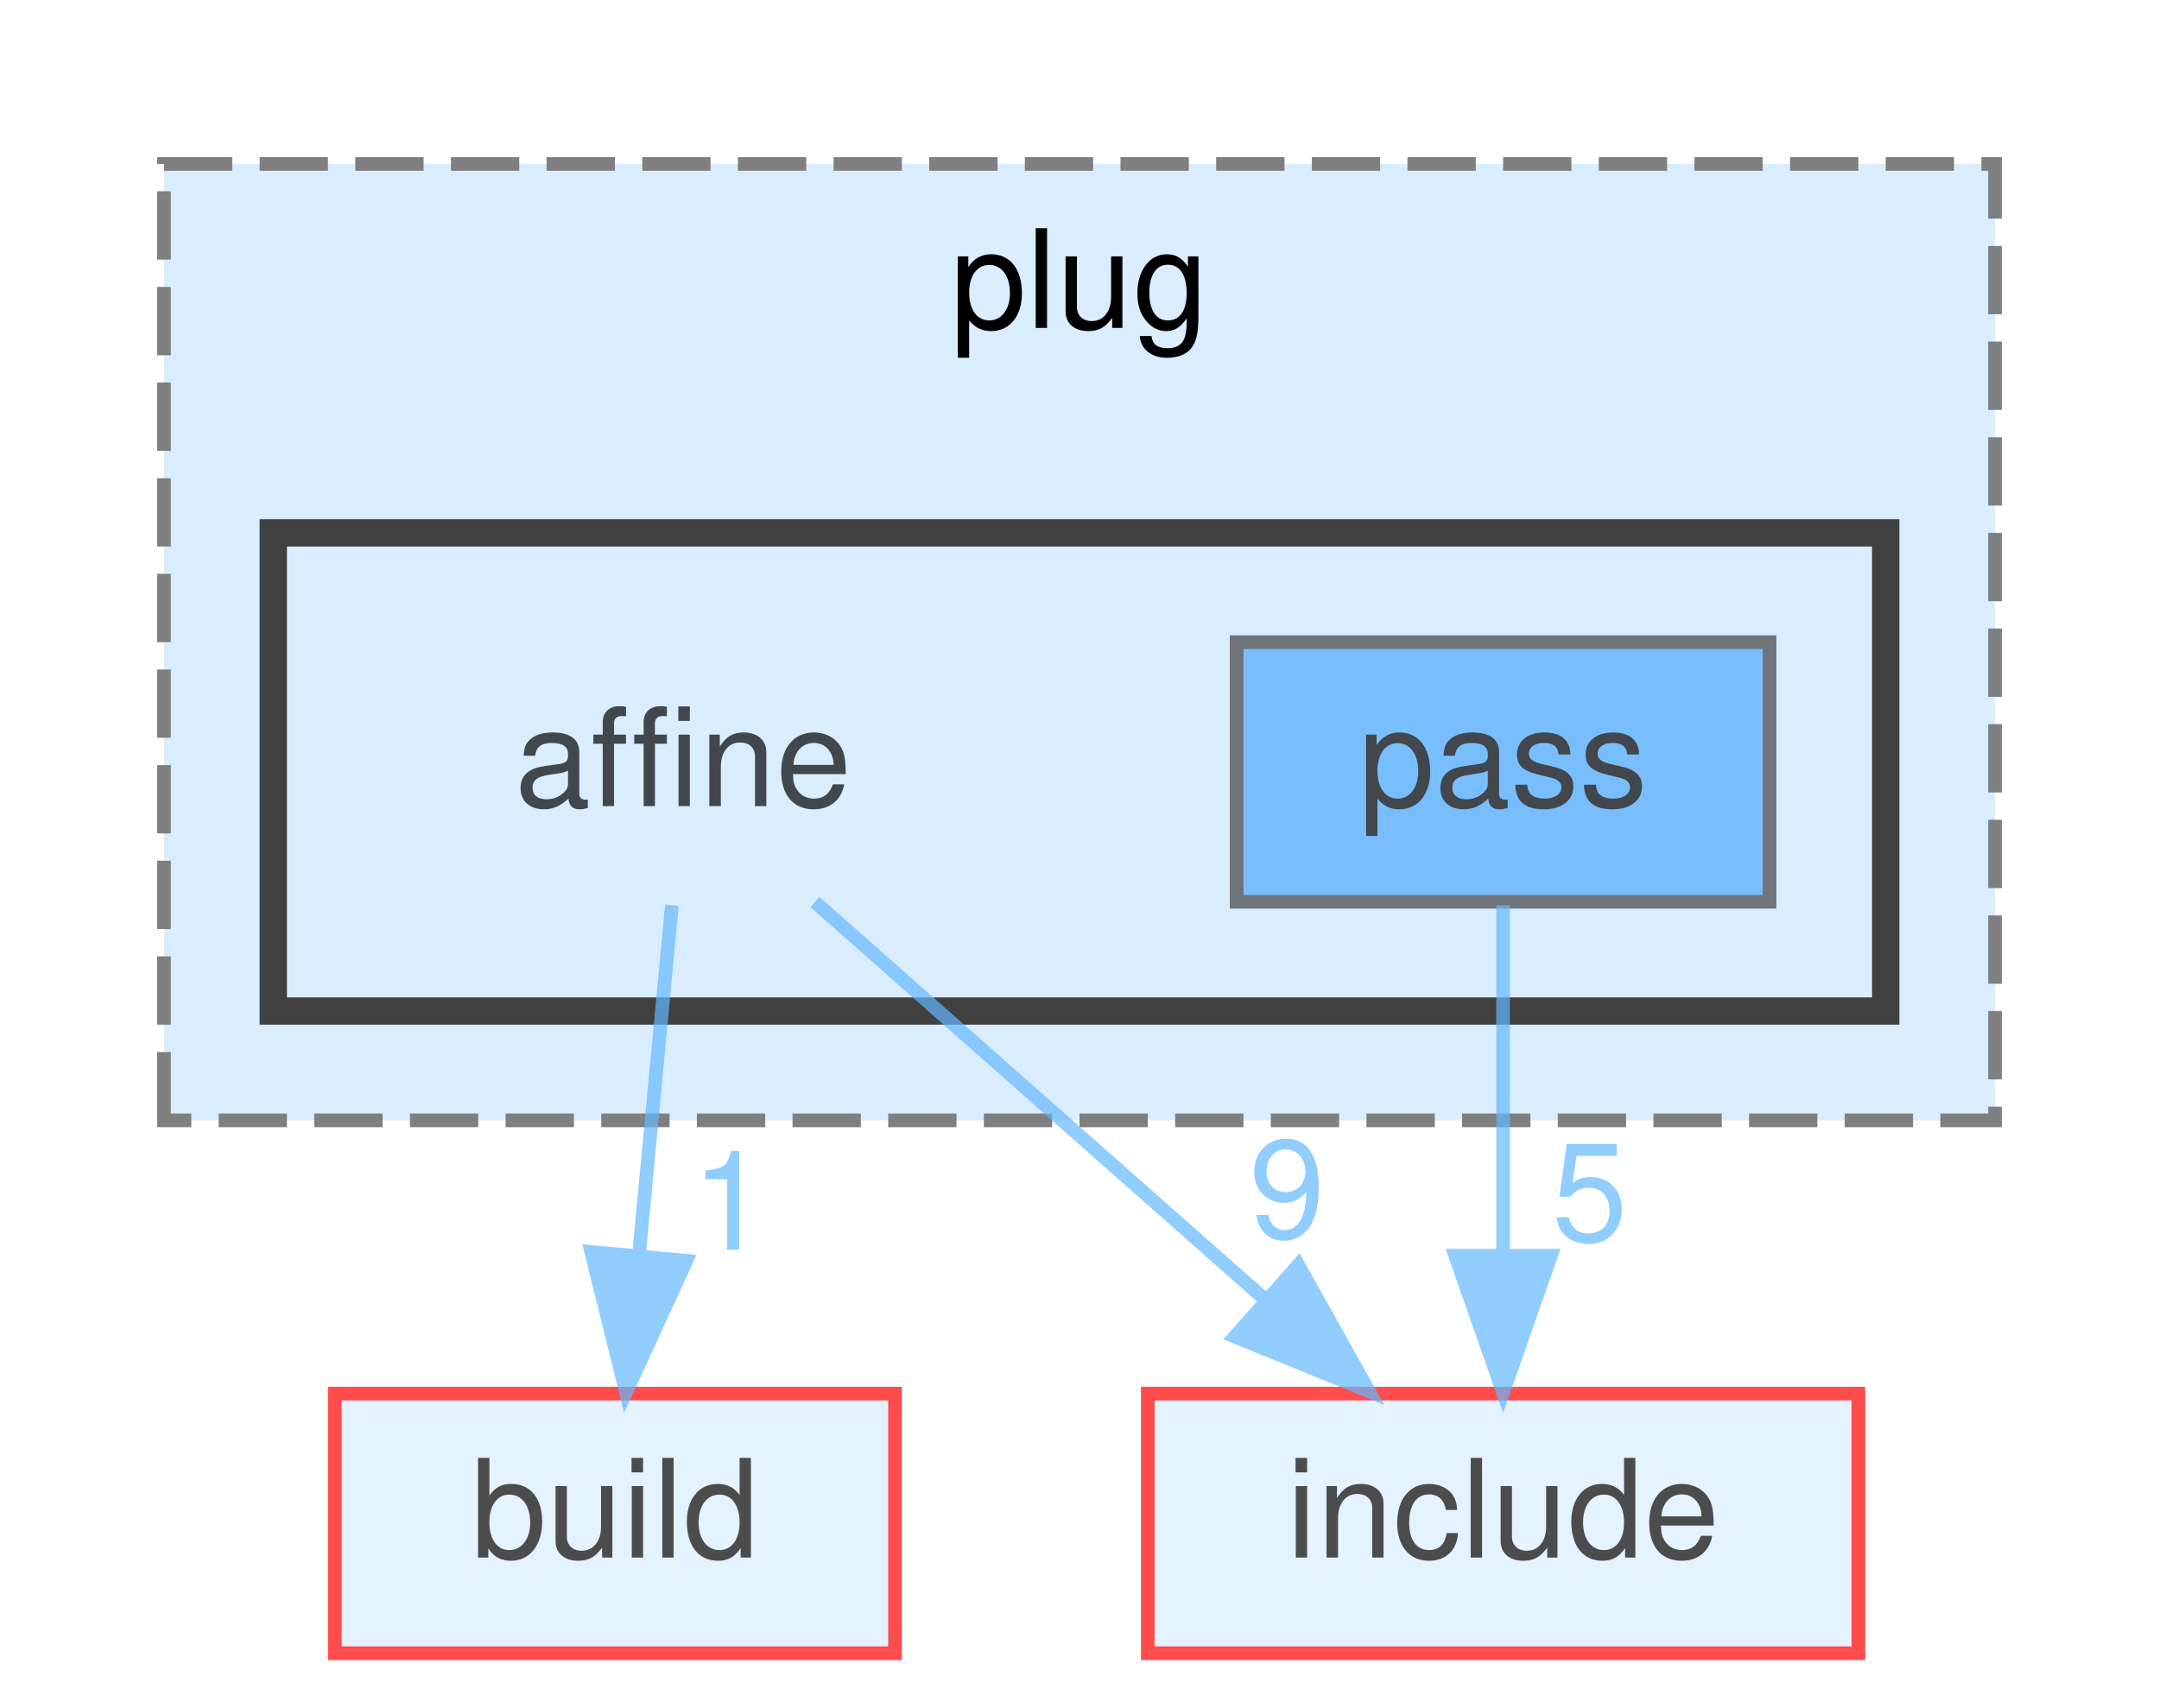
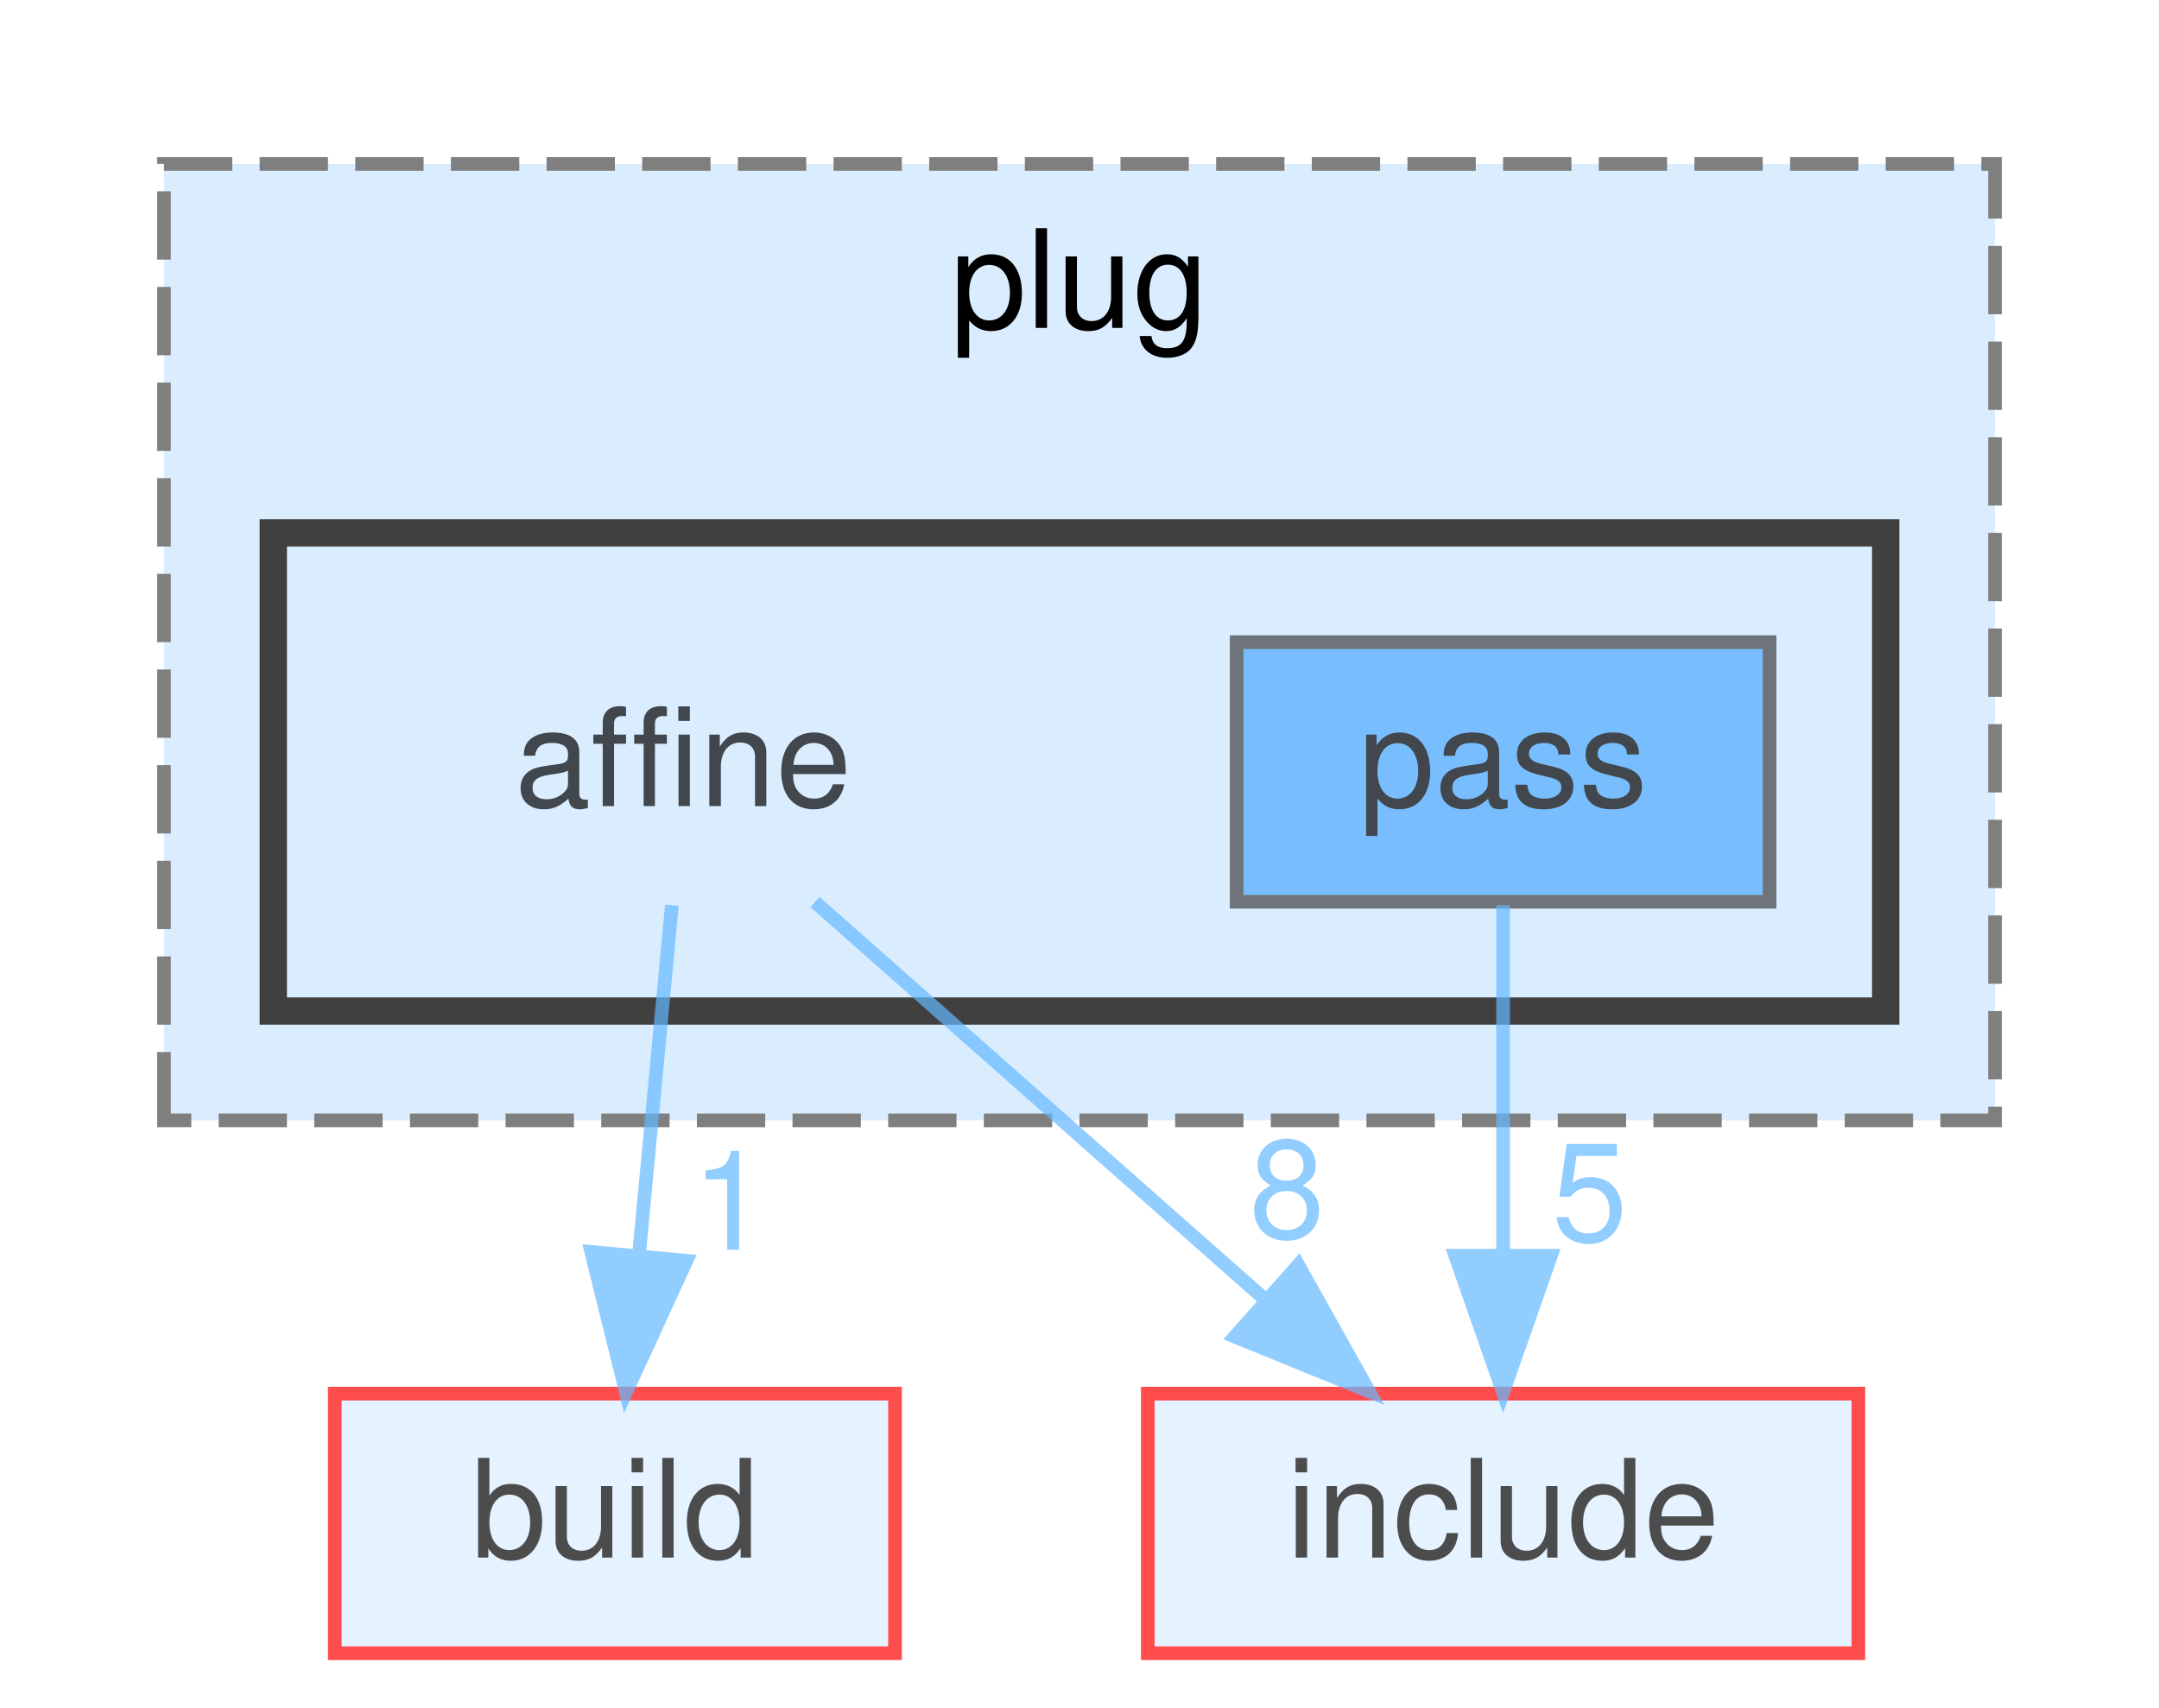
<svg xmlns="http://www.w3.org/2000/svg" xmlns:xlink="http://www.w3.org/1999/xlink" width="158pt" height="125pt" viewBox="0.00 0.00 158.00 125.00">
  <svg id="main" version="1.1" xml:space="preserve">
    <style type="text/css">
.node, .edge {opacity: 0.7;}
.node.selected, .edge.selected {opacity: 1;}
.edge:hover path { stroke: red; }
.edge:hover polygon { stroke: red; fill: red; }
</style>
    <svg id="graph" class="graph">
      <g id="graph0" class="graph" transform="scale(1 1) rotate(0) translate(4 121)">
        <g id="clust1" class="cluster">
          <g id="a_clust1">
            <a xlink:href="dir_07110a8747d2517ee97007224f1d2994.html" target="_top" xlink:title="plug">
              <polygon fill="#daedff" stroke="#7f7f7f" stroke-dasharray="5,2" points="8,-39 8,-109 142,-109 142,-39 8,-39" />
              <text text-anchor="middle" x="75" y="-97" font-family="Helvetica,sans-Serif" font-size="10.00">plug</text>
            </a>
          </g>
        </g>
        <g id="clust2" class="cluster">
          <g id="a_clust2">
            <a xlink:href="dir_8c34c88b1970410abbbfcce932012c82.html" target="_top">
              <polygon fill="#daedff" stroke="#404040" stroke-width="2" points="16,-47 16,-82 134,-82 134,-47 16,-47" />
            </a>
          </g>
        </g>
        <g id="node1" class="node">
          <text text-anchor="middle" x="46" y="-62" font-family="Helvetica,sans-Serif" font-size="10.00">affine</text>
        </g>
        <g id="node3" class="node">
          <g id="a_node3">
            <a xlink:href="dir_4fef79e7177ba769987a8da36c892c5f.html" target="_top" xlink:title="build">
              <polygon fill="#daedff" stroke="red" points="61.5,-19 20.5,-19 20.5,0 61.5,0 61.5,-19" />
              <text text-anchor="middle" x="41" y="-7" font-family="Helvetica,sans-Serif" font-size="10.00">build</text>
            </a>
          </g>
        </g>
        <g id="edge1" class="edge">
          <g id="a_edge1">
            <a xlink:href="dir_000002_000014.html" target="_top">
              <path fill="none" stroke="#63b8ff" d="M45.17,-54.75C44.52,-47.8 43.58,-37.85 42.76,-29.13" />
              <polygon fill="#63b8ff" stroke="#63b8ff" points="46.23,-28.72 41.81,-19.09 39.27,-29.37 46.23,-28.72" />
            </a>
          </g>
          <g id="a_edge1-headlabel">
            <a xlink:href="dir_000002_000014.html" target="_top" xlink:title="1">
              <text text-anchor="middle" x="49.4" y="-29.53" font-family="Helvetica,sans-Serif" font-size="10.00" fill="#63b8ff">1</text>
            </a>
          </g>
        </g>
        <g id="node4" class="node">
          <g id="a_node4">
            <a xlink:href="dir_d44c64559bbebec7f509842c48db8b23.html" target="_top" xlink:title="include">
              <polygon fill="#daedff" stroke="red" points="132,-19 80,-19 80,0 132,0 132,-19" />
              <text text-anchor="middle" x="106" y="-7" font-family="Helvetica,sans-Serif" font-size="10.00">include</text>
            </a>
          </g>
        </g>
        <g id="edge2" class="edge">
          <g id="a_edge2">
            <a xlink:href="dir_000002_000034.html" target="_top">
              <path fill="none" stroke="#63b8ff" d="M55.64,-54.98C64.51,-47.15 77.87,-35.34 88.61,-25.86" />
              <polygon fill="#63b8ff" stroke="#63b8ff" points="91.01,-28.41 96.18,-19.17 86.37,-23.17 91.01,-28.41" />
            </a>
          </g>
          <g id="a_edge2-headlabel">
-             <a xlink:href="dir_000002_000034.html" target="_top" xlink:title="9">
-               <text text-anchor="middle" x="90.19" y="-30.42" font-family="Helvetica,sans-Serif" font-size="10.00" fill="#63b8ff">9</text>
+             <a xlink:href="dir_000002_000034.html" target="_top" xlink:title="8">
+               <text text-anchor="middle" x="90.19" y="-30.42" font-family="Helvetica,sans-Serif" font-size="10.00" fill="#63b8ff">8</text>
            </a>
          </g>
        </g>
        <g id="node2" class="node">
          <g id="a_node2">
            <a xlink:href="dir_cde28d1da3c0e0ff02575fb7351ca7e4.html" target="_top" xlink:title="pass">
              <polygon fill="#4ea9ff" stroke="#404040" points="125.5,-74 86.5,-74 86.5,-55 125.5,-55 125.5,-74" />
              <text text-anchor="middle" x="106" y="-62" font-family="Helvetica,sans-Serif" font-size="10.00">pass</text>
            </a>
          </g>
        </g>
        <g id="edge3" class="edge">
          <g id="a_edge3">
            <a xlink:href="dir_000064_000034.html" target="_top">
              <path fill="none" stroke="#63b8ff" d="M106,-54.75C106,-47.8 106,-37.85 106,-29.13" />
              <polygon fill="#63b8ff" stroke="#63b8ff" points="109.5,-29.09 106,-19.09 102.5,-29.09 109.5,-29.09" />
            </a>
          </g>
          <g id="a_edge3-headlabel">
            <a xlink:href="dir_000064_000034.html" target="_top" xlink:title="5">
              <text text-anchor="middle" x="112.34" y="-30.18" font-family="Helvetica,sans-Serif" font-size="10.00" fill="#63b8ff">5</text>
            </a>
          </g>
        </g>
      </g>
    </svg>
  </svg>
  <style type="text/css">

[data-mouse-over-selected='false'] { opacity: 0.7; }
[data-mouse-over-selected='true']  { opacity: 1.0; }

</style>
</svg>
